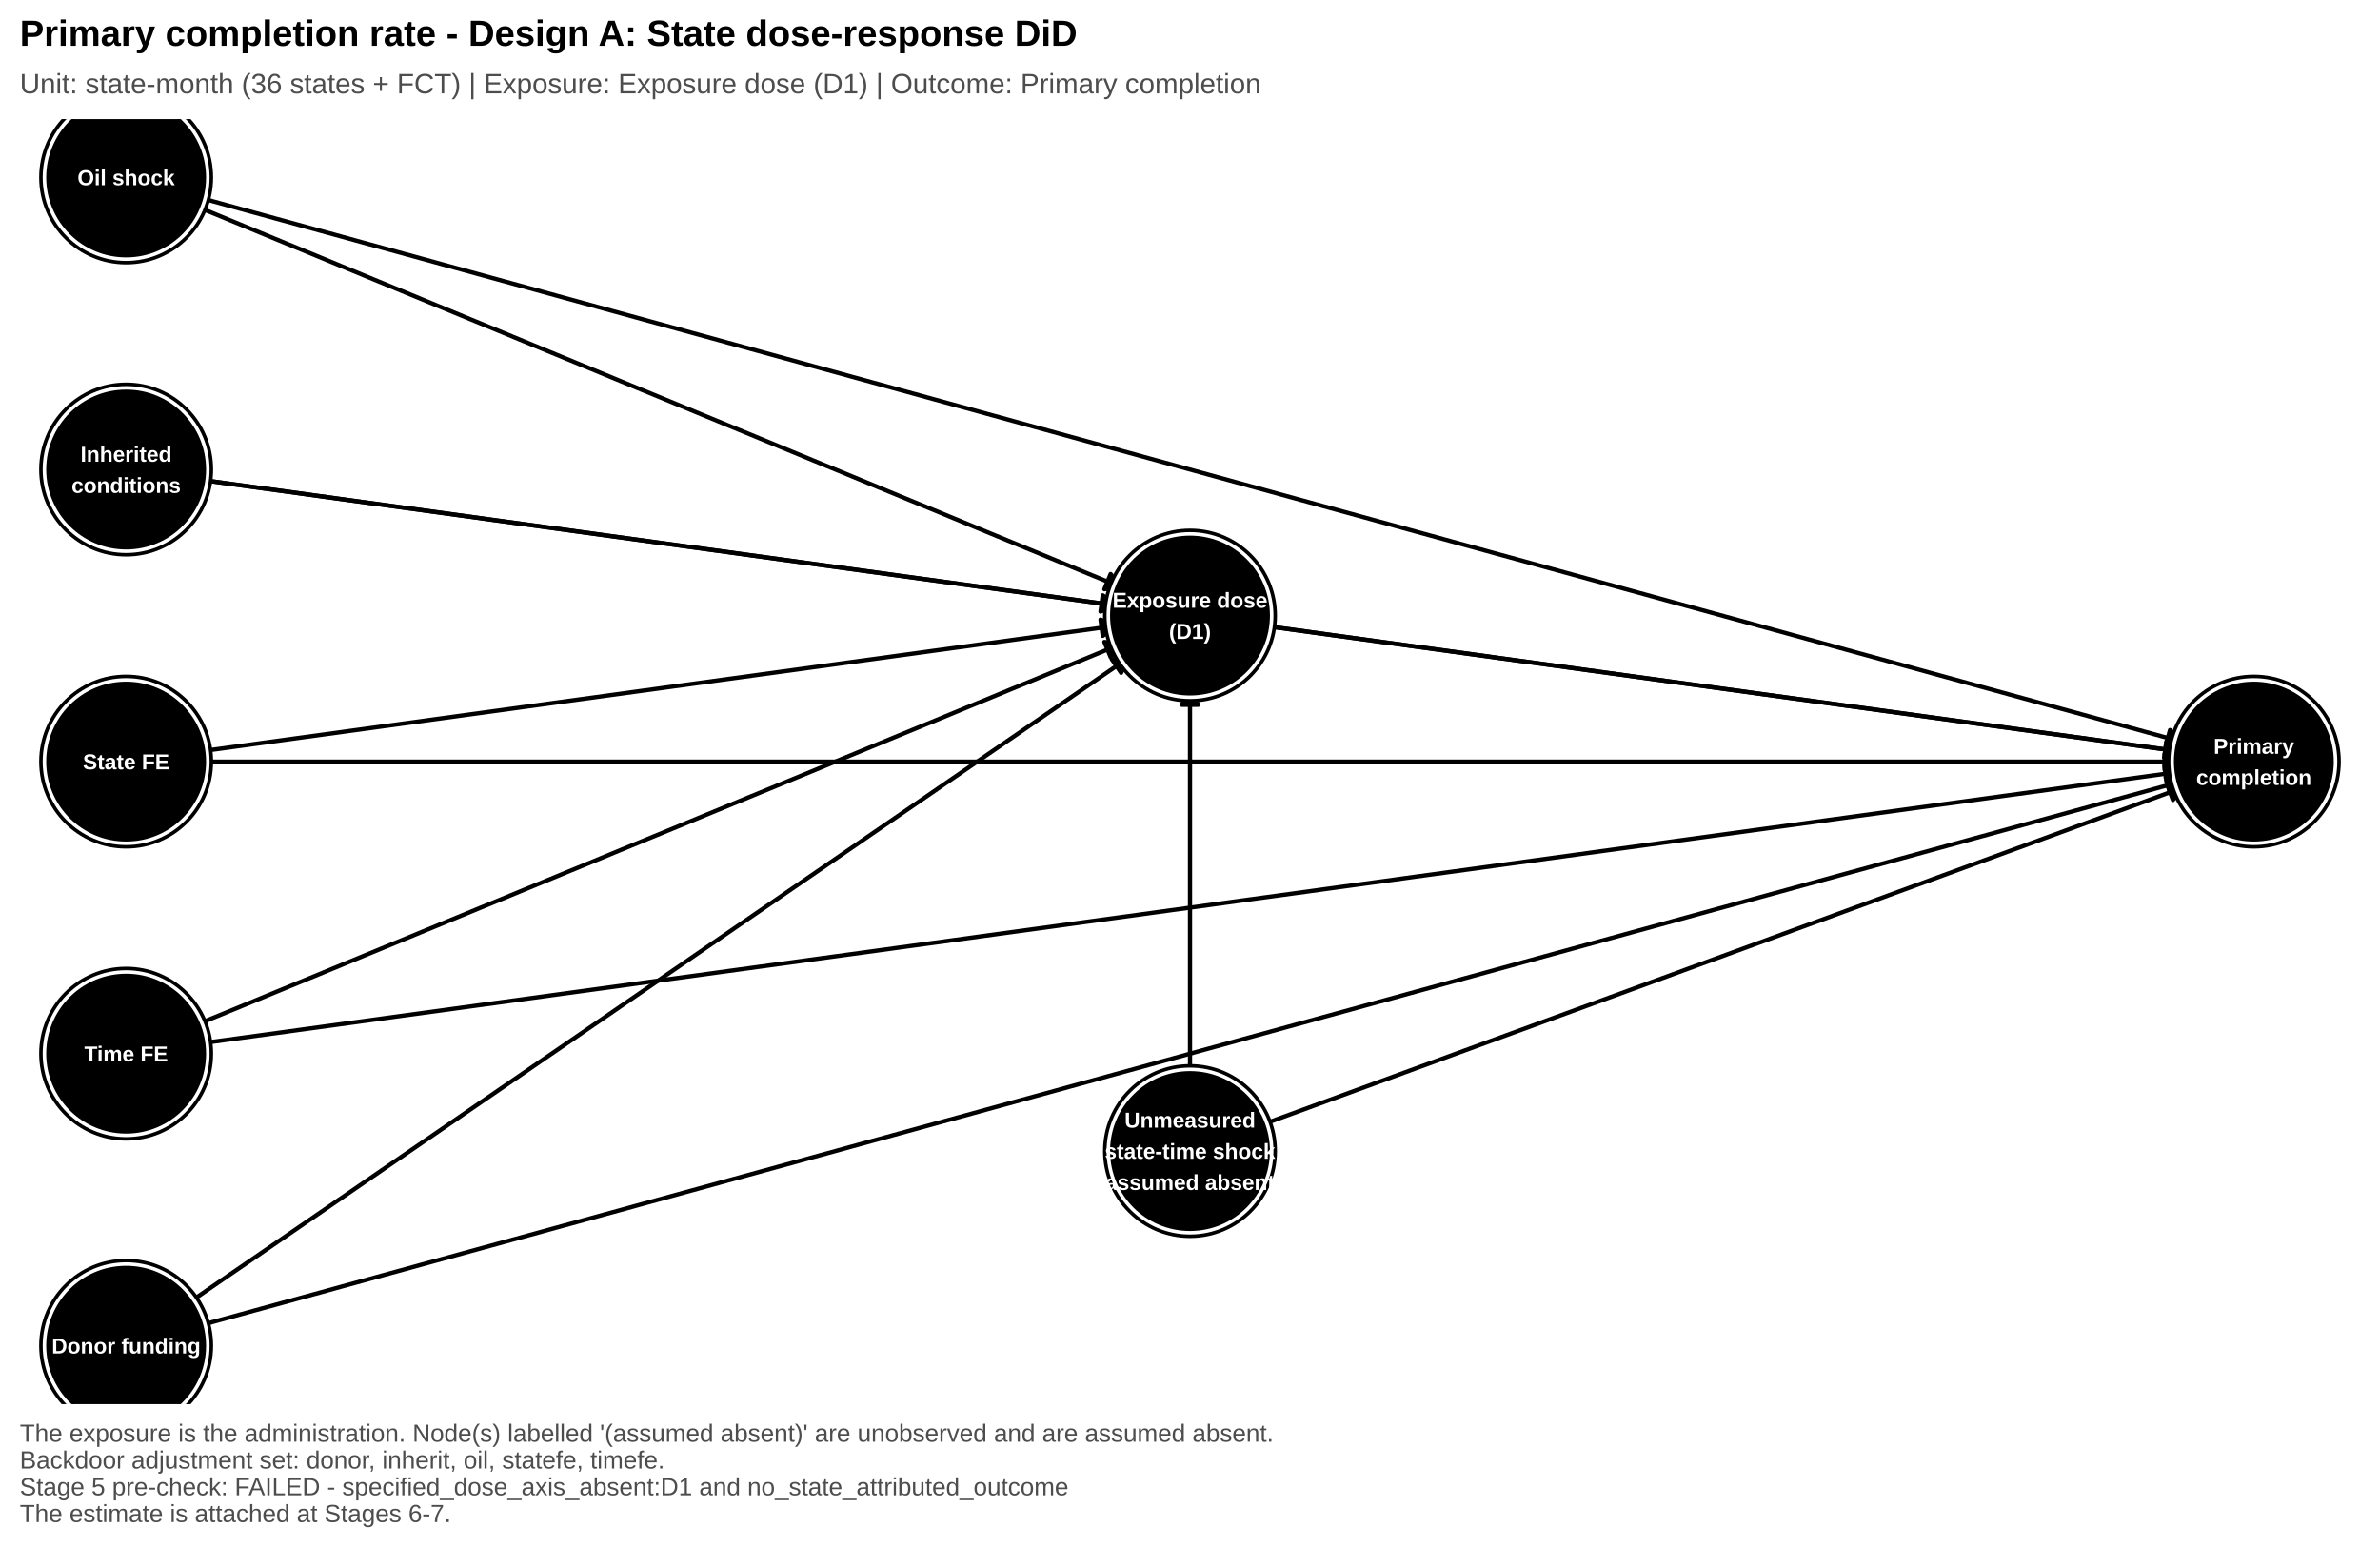
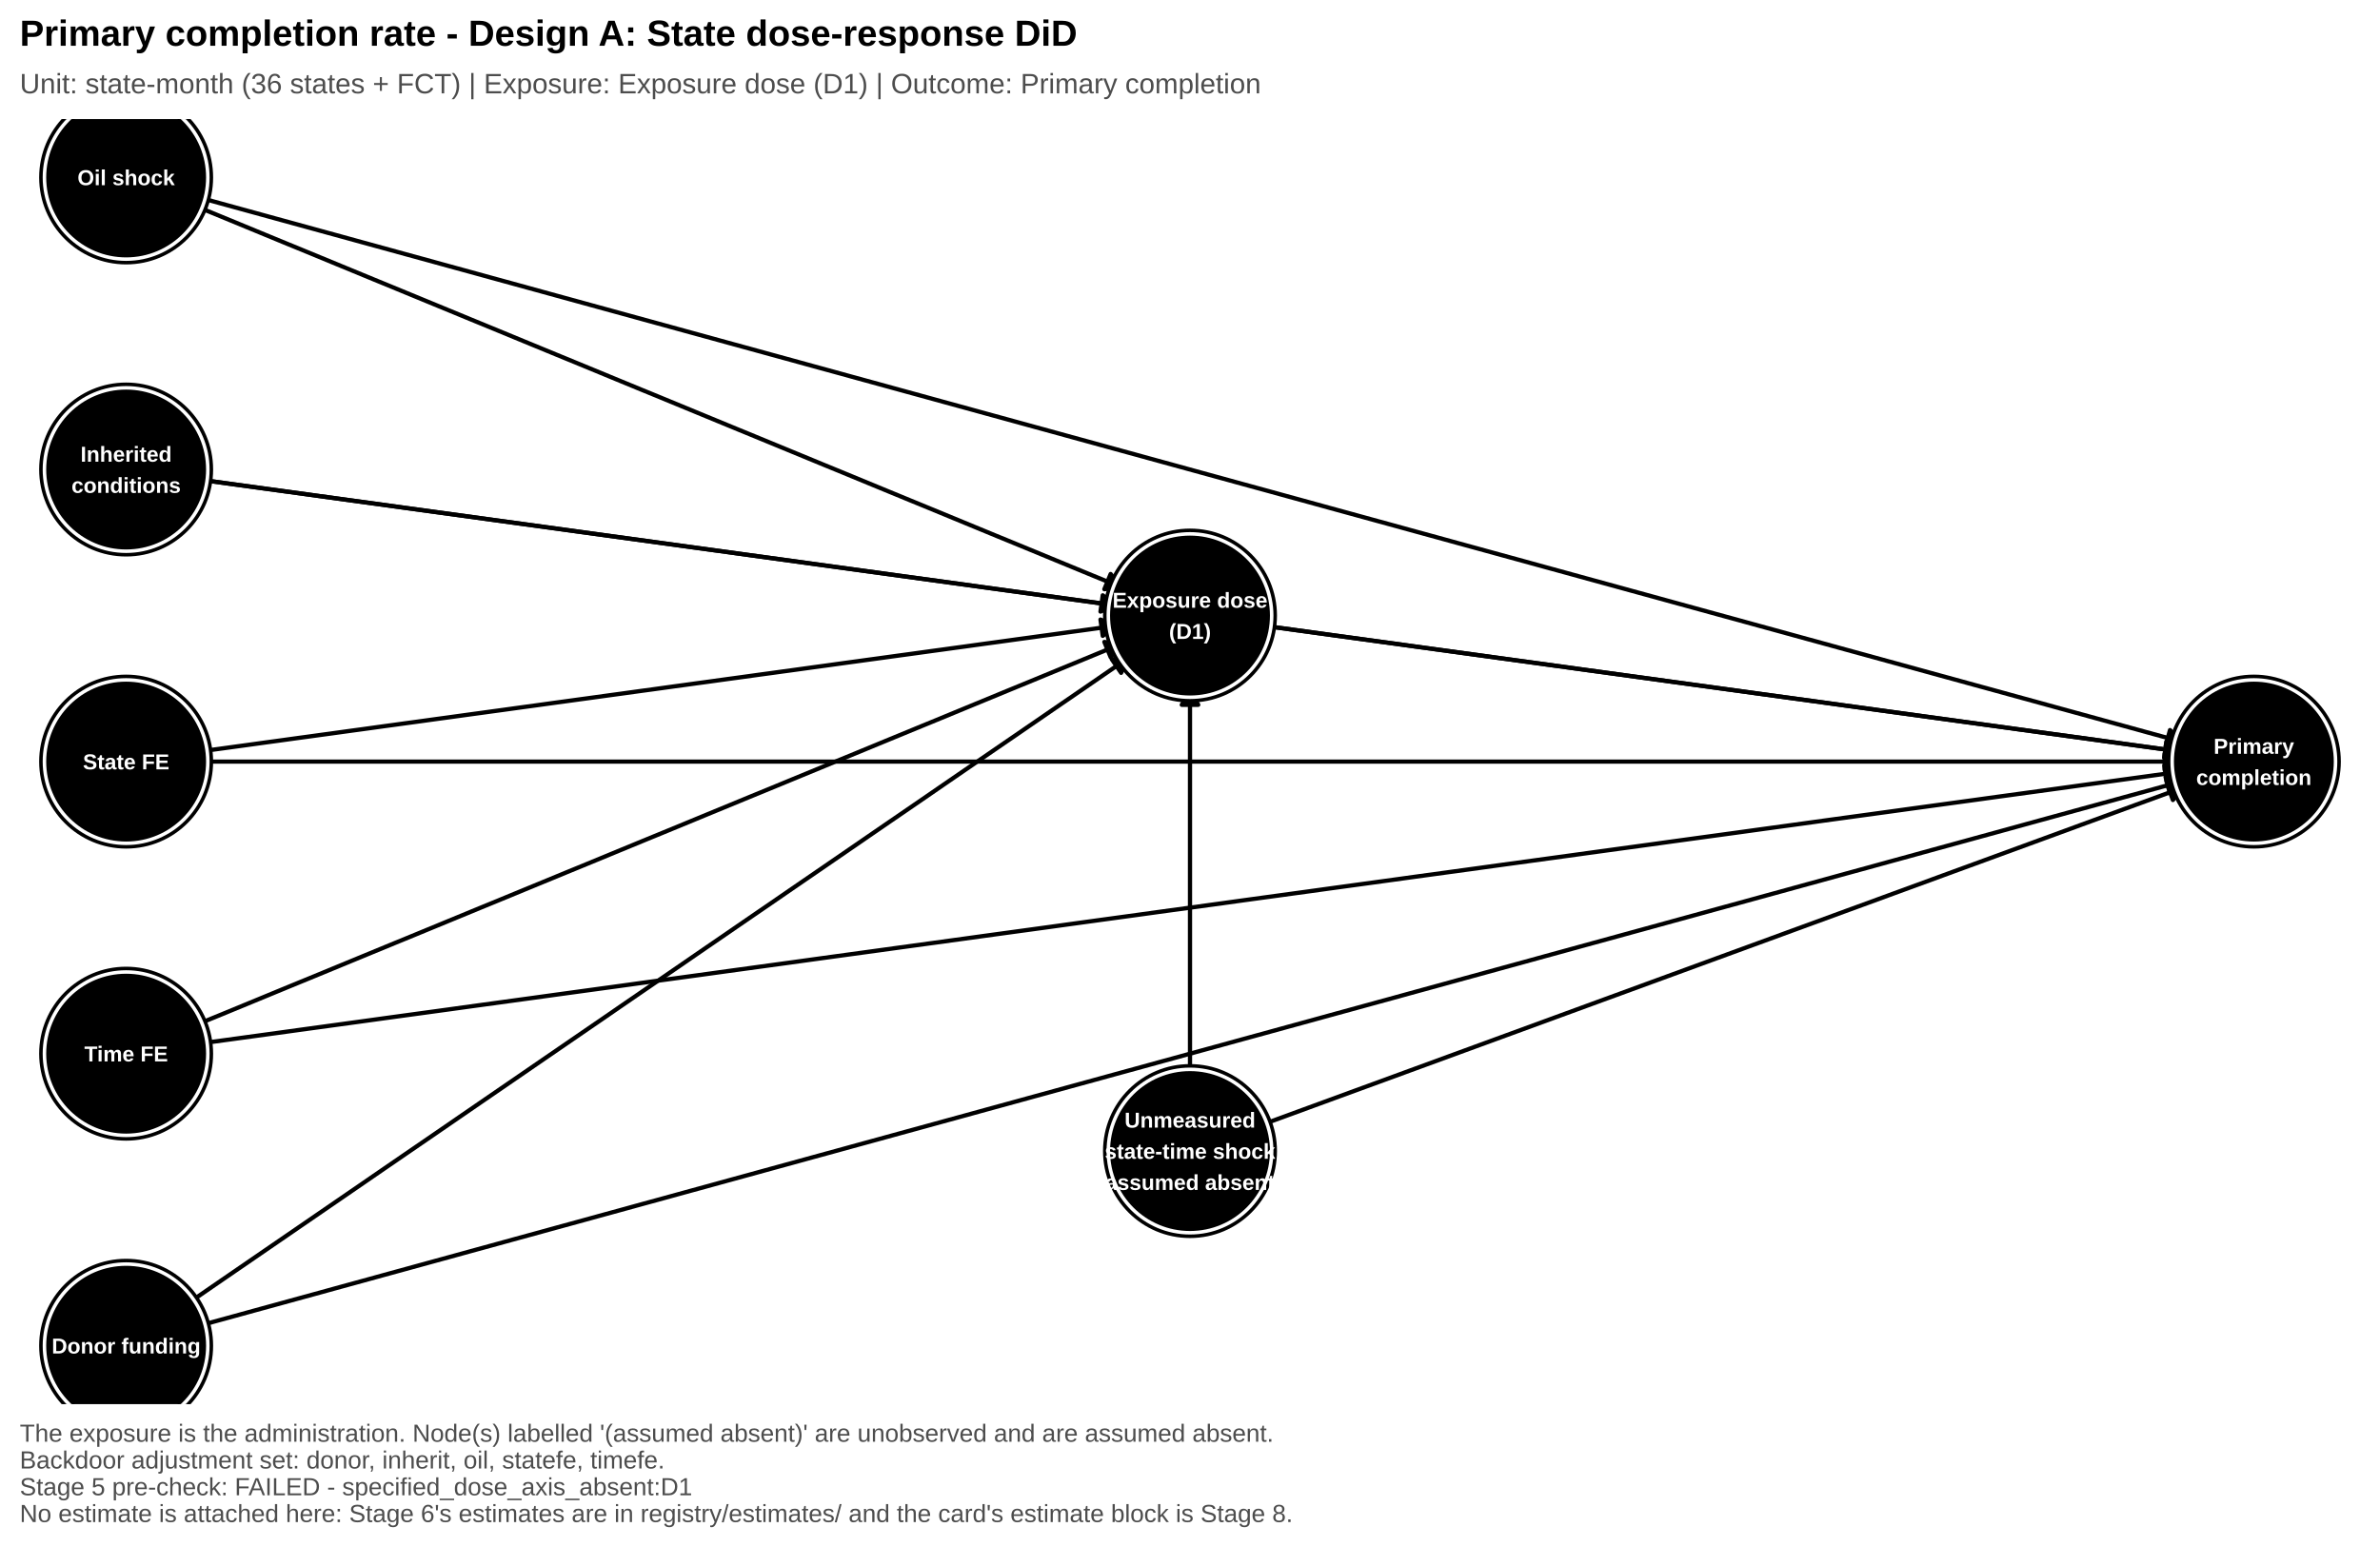
<svg xmlns="http://www.w3.org/2000/svg" width="720.00pt" height="468.00pt" viewBox="0 0 720.00 468.00">
  <g class="svglite">
    <defs>
      <style type="text/css">
    .svglite line, .svglite polyline, .svglite polygon, .svglite path, .svglite rect, .svglite circle {
      fill: none;
      stroke: #000000;
      stroke-linecap: round;
      stroke-linejoin: round;
      stroke-miterlimit: 10.00;
    }
    .svglite text {
      white-space: pre;
    }
    .svglite g.glyphgroup path {
      fill: inherit;
      stroke: none;
    }
  </style>
    </defs>
    <rect width="100%" height="100%" style="stroke: none; fill: #FFFFFF;" />
    <defs>
      <clipPath id="cpMC4wMHw3MjAuMDB8MC4wMHw0NjguMDA=">
        <rect x="0.00" y="0.00" width="720.00" height="468.00" />
      </clipPath>
    </defs>
    <g clip-path="url(#cpMC4wMHw3MjAuMDB8MC4wMHw0NjguMDA=)">
      <rect x="0.00" y="-0" width="720.00" height="468.00" style="stroke-width: 1.16; stroke: none; fill: #FFFFFF;" />
    </g>
    <defs>
      <clipPath id="cpNS45OHw3MTQuMDJ8MzYuMDF8NDI0Ljgw">
        <rect x="5.98" y="36.01" width="708.04" height="388.78" />
      </clipPath>
    </defs>
    <g clip-path="url(#cpNS45OHw3MTQuMDJ8MzYuMDF8NDI0Ljgw)">
      <polyline points="60.03,401.12 64.17,399.98 70.67,398.20 77.17,396.41 83.67,394.63 90.18,392.84 96.68,391.06 103.18,389.27 109.68,387.49 116.18,385.70 122.68,383.92 129.19,382.13 135.69,380.35 142.19,378.56 148.69,376.78 155.19,374.99 161.70,373.21 168.20,371.42 174.70,369.64 181.20,367.85 187.70,366.07 194.20,364.28 200.71,362.50 207.21,360.71 213.71,358.93 220.21,357.14 226.71,355.36 233.22,353.57 239.72,351.79 246.22,350.00 252.72,348.22 259.22,346.43 265.72,344.65 272.23,342.86 278.73,341.08 285.23,339.29 291.73,337.51 298.23,335.72 304.73,333.94 311.24,332.15 317.74,330.37 324.24,328.58 330.74,326.80 337.24,325.01 343.75,323.23 350.25,321.44 356.75,319.66 363.25,317.87 369.75,316.09 376.25,314.30 382.76,312.52 389.26,310.73 395.76,308.95 402.26,307.16 408.76,305.38 415.27,303.59 421.77,301.81 428.27,300.02 434.77,298.24 441.27,296.45 447.77,294.67 454.28,292.88 460.78,291.10 467.28,289.31 473.78,287.53 480.28,285.74 486.78,283.96 493.29,282.17 499.79,280.39 506.29,278.60 512.79,276.82 519.29,275.03 525.80,273.25 532.30,271.46 538.80,269.68 545.30,267.89 551.80,266.11 558.30,264.32 564.81,262.54 571.31,260.75 577.81,258.97 584.31,257.18 590.81,255.40 597.32,253.61 603.82,251.83 610.32,250.04 616.82,248.25 623.32,246.47 629.82,244.68 636.33,242.90 642.83,241.11 649.33,239.33 655.83,237.54 659.97,236.41 " style="stroke-width: 1.28; stroke-linecap: butt;" />
      <polygon points="656.47,239.95 659.97,236.41 655.15,235.15 " style="stroke-width: 1.28; stroke-linecap: butt; fill: #000000;" />
      <polyline points="56.86,394.29 57.67,393.74 60.92,391.51 64.17,389.27 67.42,387.04 70.67,384.81 73.92,382.58 77.17,380.35 80.42,378.12 83.67,375.89 86.92,373.66 90.18,371.42 93.43,369.19 96.68,366.96 99.93,364.73 103.18,362.50 106.43,360.27 109.68,358.04 112.93,355.80 116.18,353.57 119.43,351.34 122.68,349.11 125.94,346.88 129.19,344.65 132.44,342.42 135.69,340.19 138.94,337.95 142.19,335.72 145.44,333.49 148.69,331.26 151.94,329.03 155.19,326.80 158.44,324.57 161.70,322.33 164.95,320.10 168.20,317.87 171.45,315.64 174.70,313.41 177.95,311.18 181.20,308.95 184.45,306.72 187.70,304.48 190.95,302.25 194.20,300.02 197.46,297.79 200.71,295.56 203.96,293.33 207.21,291.10 210.46,288.86 213.71,286.63 216.96,284.40 220.21,282.17 223.46,279.94 226.71,277.71 229.96,275.48 233.22,273.25 236.47,271.01 239.72,268.78 242.97,266.55 246.22,264.32 249.47,262.09 252.72,259.86 255.97,257.63 259.22,255.40 262.47,253.16 265.72,250.93 268.97,248.70 272.23,246.47 275.48,244.24 278.73,242.01 281.98,239.78 285.23,237.54 288.48,235.31 291.73,233.08 294.98,230.85 298.23,228.62 301.48,226.39 304.73,224.16 307.99,221.93 311.24,219.69 314.49,217.46 317.74,215.23 320.99,213.00 324.24,210.77 327.49,208.54 330.74,206.31 333.99,204.07 337.24,201.84 340.49,199.61 341.30,199.06 " style="stroke-width: 1.28; stroke-linecap: butt;" />
      <polygon points="339.16,203.55 341.30,199.06 336.34,199.44 " style="stroke-width: 1.28; stroke-linecap: butt; fill: #000000;" />
      <polyline points="382.47,189.31 382.76,189.35 386.01,189.79 389.26,190.24 392.51,190.69 395.76,191.13 399.01,191.58 402.26,192.03 405.51,192.47 408.76,192.92 412.01,193.36 415.27,193.81 418.52,194.26 421.77,194.70 425.02,195.15 428.27,195.60 431.52,196.04 434.77,196.49 438.02,196.93 441.27,197.38 444.52,197.83 447.77,198.27 451.03,198.72 454.28,199.17 457.53,199.61 460.78,200.06 464.03,200.50 467.28,200.95 470.53,201.40 473.78,201.84 477.03,202.29 480.28,202.74 483.53,203.18 486.78,203.63 490.04,204.07 493.29,204.52 496.54,204.97 499.79,205.41 503.04,205.86 506.29,206.31 509.54,206.75 512.79,207.20 516.04,207.64 519.29,208.09 522.54,208.54 525.80,208.98 529.05,209.43 532.30,209.88 535.55,210.32 538.80,210.77 542.05,211.22 545.30,211.66 548.55,212.11 551.80,212.55 555.05,213.00 558.30,213.45 561.56,213.89 564.81,214.34 568.06,214.79 571.31,215.23 574.56,215.68 577.81,216.12 581.06,216.57 584.31,217.02 587.56,217.46 590.81,217.91 594.06,218.36 597.32,218.80 600.57,219.25 603.82,219.69 607.07,220.14 610.32,220.59 613.57,221.03 616.82,221.48 620.07,221.93 623.32,222.37 626.57,222.82 629.82,223.26 633.08,223.71 636.33,224.16 639.58,224.60 642.83,225.05 646.08,225.50 649.33,225.94 652.58,226.39 655.83,226.83 659.08,227.28 659.37,227.32 " style="stroke-width: 1.28; stroke-linecap: butt;" />
      <polygon points="654.76,229.20 659.37,227.32 655.44,224.27 " style="stroke-width: 1.28; stroke-linecap: butt; fill: #000000;" />
      <polyline points="60.63,145.13 64.17,145.61 70.67,146.51 77.17,147.40 83.67,148.29 90.18,149.18 96.68,150.08 103.18,150.97 109.68,151.86 116.18,152.75 122.68,153.65 129.19,154.54 135.69,155.43 142.19,156.32 148.69,157.22 155.19,158.11 161.70,159.00 168.20,159.89 174.70,160.79 181.20,161.68 187.70,162.57 194.20,163.46 200.71,164.36 207.21,165.25 213.71,166.14 220.21,167.03 226.71,167.93 233.22,168.82 239.72,169.71 246.22,170.61 252.72,171.50 259.22,172.39 265.72,173.28 272.23,174.18 278.73,175.07 285.23,175.96 291.73,176.85 298.23,177.75 304.73,178.64 311.24,179.53 317.74,180.42 324.24,181.32 330.74,182.21 337.24,183.10 343.75,183.99 350.25,184.89 356.75,185.78 363.25,186.67 369.75,187.56 376.25,188.46 382.76,189.35 389.26,190.24 395.76,191.13 402.26,192.03 408.76,192.92 415.27,193.81 421.77,194.70 428.27,195.60 434.77,196.49 441.27,197.38 447.77,198.27 454.28,199.17 460.78,200.06 467.28,200.95 473.78,201.84 480.28,202.74 486.78,203.63 493.29,204.52 499.79,205.41 506.29,206.31 512.79,207.20 519.29,208.09 525.80,208.98 532.30,209.88 538.80,210.77 545.30,211.66 551.80,212.55 558.30,213.45 564.81,214.34 571.31,215.23 577.81,216.12 584.31,217.02 590.81,217.91 597.32,218.80 603.82,219.69 610.32,220.59 616.82,221.48 623.32,222.37 629.82,223.26 636.33,224.16 642.83,225.05 649.33,225.94 655.83,226.83 659.37,227.32 " style="stroke-width: 1.28; stroke-linecap: butt;" />
      <polygon points="654.76,229.20 659.37,227.32 655.44,224.27 " style="stroke-width: 1.28; stroke-linecap: butt; fill: #000000;" />
      <polyline points="60.63,145.13 60.92,145.17 64.17,145.61 67.42,146.06 70.67,146.51 73.92,146.95 77.17,147.40 80.42,147.85 83.67,148.29 86.92,148.74 90.18,149.18 93.43,149.63 96.68,150.08 99.93,150.52 103.18,150.97 106.43,151.42 109.68,151.86 112.93,152.31 116.18,152.75 119.43,153.20 122.68,153.65 125.94,154.09 129.19,154.54 132.44,154.99 135.69,155.43 138.94,155.88 142.19,156.32 145.44,156.77 148.69,157.22 151.94,157.66 155.19,158.11 158.44,158.56 161.70,159.00 164.95,159.45 168.20,159.89 171.45,160.34 174.70,160.79 177.95,161.23 181.20,161.68 184.45,162.13 187.70,162.57 190.95,163.02 194.20,163.46 197.46,163.91 200.71,164.36 203.96,164.80 207.21,165.25 210.46,165.70 213.71,166.14 216.96,166.59 220.21,167.03 223.46,167.48 226.71,167.93 229.96,168.37 233.22,168.82 236.47,169.27 239.72,169.71 242.97,170.16 246.22,170.61 249.47,171.05 252.72,171.50 255.97,171.94 259.22,172.39 262.47,172.84 265.72,173.28 268.97,173.73 272.23,174.18 275.48,174.62 278.73,175.07 281.98,175.51 285.23,175.96 288.48,176.41 291.73,176.85 294.98,177.30 298.23,177.75 301.48,178.19 304.73,178.64 307.99,179.08 311.24,179.53 314.49,179.98 317.74,180.42 320.99,180.87 324.24,181.32 327.49,181.76 330.74,182.21 333.99,182.65 337.24,183.10 337.53,183.14 " style="stroke-width: 1.28; stroke-linecap: butt;" />
      <polygon points="332.92,185.02 337.53,183.14 333.60,180.09 " style="stroke-width: 1.28; stroke-linecap: butt; fill: #000000;" />
      <polyline points="60.03,59.69 64.17,60.82 70.67,62.61 77.17,64.39 83.67,66.18 90.18,67.96 96.68,69.75 103.18,71.53 109.68,73.32 116.18,75.10 122.68,76.89 129.19,78.67 135.69,80.46 142.19,82.24 148.69,84.03 155.19,85.81 161.70,87.60 168.20,89.39 174.70,91.17 181.20,92.96 187.70,94.74 194.20,96.53 200.71,98.31 207.21,100.10 213.71,101.88 220.21,103.67 226.71,105.45 233.22,107.24 239.72,109.02 246.22,110.81 252.72,112.59 259.22,114.38 265.72,116.16 272.23,117.95 278.73,119.73 285.23,121.52 291.73,123.30 298.23,125.09 304.73,126.87 311.24,128.66 317.74,130.44 324.24,132.23 330.74,134.01 337.24,135.80 343.75,137.58 350.25,139.37 356.75,141.15 363.25,142.94 369.75,144.72 376.25,146.51 382.76,148.29 389.26,150.08 395.76,151.86 402.26,153.65 408.76,155.43 415.27,157.22 421.77,159.00 428.27,160.79 434.77,162.57 441.27,164.36 447.77,166.14 454.28,167.93 460.78,169.71 467.28,171.50 473.78,173.28 480.28,175.07 486.78,176.85 493.29,178.64 499.79,180.42 506.29,182.21 512.79,183.99 519.29,185.78 525.80,187.56 532.30,189.35 538.80,191.13 545.30,192.92 551.80,194.70 558.30,196.49 564.81,198.27 571.31,200.06 577.81,201.84 584.31,203.63 590.81,205.41 597.32,207.20 603.82,208.98 610.32,210.77 616.82,212.55 623.32,214.34 629.82,216.12 636.33,217.91 642.83,219.69 649.33,221.48 655.83,223.26 659.97,224.40 " style="stroke-width: 1.28; stroke-linecap: butt;" />
      <polygon points="655.15,225.66 659.97,224.40 656.47,220.86 " style="stroke-width: 1.28; stroke-linecap: butt; fill: #000000;" />
      <polyline points="59.13,62.32 60.92,63.06 64.17,64.39 67.42,65.73 70.67,67.07 73.92,68.41 77.17,69.75 80.42,71.09 83.67,72.43 86.92,73.77 90.18,75.10 93.43,76.44 96.68,77.78 99.93,79.12 103.18,80.46 106.43,81.80 109.68,83.14 112.93,84.48 116.18,85.81 119.43,87.15 122.68,88.49 125.94,89.83 129.19,91.17 132.44,92.51 135.69,93.85 138.94,95.19 142.19,96.53 145.44,97.86 148.69,99.20 151.94,100.54 155.19,101.88 158.44,103.22 161.70,104.56 164.95,105.90 168.20,107.24 171.45,108.57 174.70,109.91 177.95,111.25 181.20,112.59 184.45,113.93 187.70,115.27 190.95,116.61 194.20,117.95 197.46,119.28 200.71,120.62 203.96,121.96 207.21,123.30 210.46,124.64 213.71,125.98 216.96,127.32 220.21,128.66 223.46,130.00 226.71,131.33 229.96,132.67 233.22,134.01 236.47,135.35 239.72,136.69 242.97,138.03 246.22,139.37 249.47,140.71 252.72,142.04 255.97,143.38 259.22,144.72 262.47,146.06 265.72,147.40 268.97,148.74 272.23,150.08 275.48,151.42 278.73,152.75 281.98,154.09 285.23,155.43 288.48,156.77 291.73,158.11 294.98,159.45 298.23,160.79 301.48,162.13 304.73,163.46 307.99,164.80 311.24,166.14 314.49,167.48 317.74,168.82 320.99,170.16 324.24,171.50 327.49,172.84 330.74,174.18 333.99,175.51 337.24,176.85 339.03,177.59 " style="stroke-width: 1.28; stroke-linecap: butt;" />
      <polygon points="334.09,178.25 339.03,177.59 335.99,173.64 " style="stroke-width: 1.28; stroke-linecap: butt; fill: #000000;" />
      <polyline points="60.84,230.40 64.17,230.40 70.67,230.40 77.17,230.40 83.67,230.40 90.18,230.40 96.68,230.40 103.18,230.40 109.68,230.40 116.18,230.40 122.68,230.40 129.19,230.40 135.69,230.40 142.19,230.40 148.69,230.40 155.19,230.40 161.70,230.40 168.20,230.40 174.70,230.40 181.20,230.40 187.70,230.40 194.20,230.40 200.71,230.40 207.21,230.40 213.71,230.40 220.21,230.40 226.71,230.40 233.22,230.40 239.72,230.40 246.22,230.40 252.72,230.40 259.22,230.40 265.72,230.40 272.23,230.40 278.73,230.40 285.23,230.40 291.73,230.40 298.23,230.40 304.73,230.40 311.24,230.40 317.74,230.40 324.24,230.40 330.74,230.40 337.24,230.40 343.75,230.40 350.25,230.40 356.75,230.40 363.25,230.40 369.75,230.40 376.25,230.40 382.76,230.40 389.26,230.40 395.76,230.40 402.26,230.40 408.76,230.40 415.27,230.40 421.77,230.40 428.27,230.40 434.77,230.40 441.27,230.40 447.77,230.40 454.28,230.40 460.78,230.40 467.28,230.40 473.78,230.40 480.28,230.40 486.78,230.40 493.29,230.40 499.79,230.40 506.29,230.40 512.79,230.40 519.29,230.40 525.80,230.40 532.30,230.40 538.80,230.40 545.30,230.40 551.80,230.40 558.30,230.40 564.81,230.40 571.31,230.40 577.81,230.40 584.31,230.40 590.81,230.40 597.32,230.40 603.82,230.40 610.32,230.40 616.82,230.40 623.32,230.40 629.82,230.40 636.33,230.40 642.83,230.40 649.33,230.40 655.83,230.40 659.16,230.40 " style="stroke-width: 1.28; stroke-linecap: butt;" />
      <polygon points="654.85,232.90 659.16,230.40 654.85,227.91 " style="stroke-width: 1.28; stroke-linecap: butt; fill: #000000;" />
      <polyline points="60.63,227.32 60.92,227.28 64.17,226.83 67.42,226.39 70.67,225.94 73.92,225.50 77.17,225.05 80.42,224.60 83.67,224.16 86.92,223.71 90.18,223.26 93.43,222.82 96.68,222.37 99.93,221.93 103.18,221.48 106.43,221.03 109.68,220.59 112.93,220.14 116.18,219.69 119.43,219.25 122.68,218.80 125.94,218.36 129.19,217.91 132.44,217.46 135.69,217.02 138.94,216.57 142.19,216.12 145.44,215.68 148.69,215.23 151.94,214.79 155.19,214.34 158.44,213.89 161.70,213.45 164.95,213.00 168.20,212.55 171.45,212.11 174.70,211.66 177.95,211.22 181.20,210.77 184.45,210.32 187.70,209.88 190.95,209.43 194.20,208.98 197.46,208.54 200.71,208.09 203.96,207.64 207.21,207.20 210.46,206.75 213.71,206.31 216.96,205.86 220.21,205.41 223.46,204.97 226.71,204.52 229.96,204.07 233.22,203.63 236.47,203.18 239.72,202.74 242.97,202.29 246.22,201.84 249.47,201.40 252.72,200.95 255.97,200.50 259.22,200.06 262.47,199.61 265.72,199.17 268.97,198.72 272.23,198.27 275.48,197.83 278.73,197.38 281.98,196.93 285.23,196.49 288.48,196.04 291.73,195.60 294.98,195.15 298.23,194.70 301.48,194.26 304.73,193.81 307.99,193.36 311.24,192.92 314.49,192.47 317.74,192.03 320.99,191.58 324.24,191.13 327.49,190.69 330.74,190.24 333.99,189.79 337.24,189.35 337.53,189.31 " style="stroke-width: 1.28; stroke-linecap: butt;" />
      <polygon points="333.60,192.36 337.53,189.31 332.92,187.43 " style="stroke-width: 1.28; stroke-linecap: butt; fill: #000000;" />
      <polyline points="60.63,315.68 64.17,315.19 70.67,314.30 77.17,313.41 83.67,312.52 90.18,311.62 96.68,310.73 103.18,309.84 109.68,308.95 116.18,308.05 122.68,307.16 129.19,306.27 135.69,305.38 142.19,304.48 148.69,303.59 155.19,302.70 161.70,301.81 168.20,300.91 174.70,300.02 181.20,299.13 187.70,298.24 194.20,297.34 200.71,296.45 207.21,295.56 213.71,294.67 220.21,293.77 226.71,292.88 233.22,291.99 239.72,291.10 246.22,290.20 252.72,289.31 259.22,288.42 265.72,287.53 272.23,286.63 278.73,285.74 285.23,284.85 291.73,283.96 298.23,283.06 304.73,282.17 311.24,281.28 317.74,280.39 324.24,279.49 330.74,278.60 337.24,277.71 343.75,276.82 350.25,275.92 356.75,275.03 363.25,274.14 369.75,273.25 376.25,272.35 382.76,271.46 389.26,270.57 395.76,269.68 402.26,268.78 408.76,267.89 415.27,267.00 421.77,266.11 428.27,265.21 434.77,264.32 441.27,263.43 447.77,262.54 454.28,261.64 460.78,260.75 467.28,259.86 473.78,258.97 480.28,258.07 486.78,257.18 493.29,256.29 499.79,255.40 506.29,254.50 512.79,253.61 519.29,252.72 525.80,251.83 532.30,250.93 538.80,250.04 545.30,249.15 551.80,248.25 558.30,247.36 564.81,246.47 571.31,245.58 577.81,244.68 584.31,243.79 590.81,242.90 597.32,242.01 603.82,241.11 610.32,240.22 616.82,239.33 623.32,238.44 629.82,237.54 636.33,236.65 642.83,235.76 649.33,234.87 655.83,233.97 659.37,233.49 " style="stroke-width: 1.28; stroke-linecap: butt;" />
      <polygon points="655.44,236.54 659.37,233.49 654.76,231.61 " style="stroke-width: 1.28; stroke-linecap: butt; fill: #000000;" />
      <polyline points="59.13,310.13 60.92,309.39 64.17,308.05 67.42,306.72 70.67,305.38 73.92,304.04 77.17,302.70 80.42,301.36 83.67,300.02 86.92,298.68 90.18,297.34 93.43,296.01 96.68,294.67 99.93,293.33 103.18,291.99 106.43,290.65 109.68,289.31 112.93,287.97 116.18,286.63 119.43,285.29 122.68,283.96 125.94,282.62 129.19,281.28 132.44,279.94 135.69,278.60 138.94,277.26 142.19,275.92 145.44,274.58 148.69,273.25 151.94,271.91 155.19,270.57 158.44,269.23 161.70,267.89 164.95,266.55 168.20,265.21 171.45,263.87 174.70,262.54 177.95,261.20 181.20,259.86 184.45,258.52 187.70,257.18 190.95,255.84 194.20,254.50 197.46,253.16 200.71,251.83 203.96,250.49 207.21,249.15 210.46,247.81 213.71,246.47 216.96,245.13 220.21,243.79 223.46,242.45 226.71,241.11 229.96,239.78 233.22,238.44 236.47,237.10 239.72,235.76 242.97,234.42 246.22,233.08 249.47,231.74 252.72,230.40 255.97,229.07 259.22,227.73 262.47,226.39 265.72,225.05 268.97,223.71 272.23,222.37 275.48,221.03 278.73,219.69 281.98,218.36 285.23,217.02 288.48,215.68 291.73,214.34 294.98,213.00 298.23,211.66 301.48,210.32 304.73,208.98 307.99,207.64 311.24,206.31 314.49,204.97 317.74,203.63 320.99,202.29 324.24,200.95 327.49,199.61 330.74,198.27 333.99,196.93 337.24,195.60 339.03,194.86 " style="stroke-width: 1.28; stroke-linecap: butt;" />
      <polygon points="335.99,198.81 339.03,194.86 334.09,194.20 " style="stroke-width: 1.28; stroke-linecap: butt; fill: #000000;" />
      <polyline points="381.30,340.42 382.76,339.89 386.01,338.70 389.26,337.51 392.51,336.32 395.76,335.13 399.01,333.94 402.26,332.75 405.51,331.56 408.76,330.37 412.01,329.18 415.27,327.99 418.52,326.80 421.77,325.61 425.02,324.42 428.27,323.23 431.52,322.04 434.77,320.85 438.02,319.66 441.27,318.47 444.52,317.28 447.77,316.09 451.03,314.90 454.28,313.71 457.53,312.52 460.78,311.33 464.03,310.14 467.28,308.95 470.53,307.76 473.78,306.57 477.03,305.38 480.28,304.19 483.53,303.00 486.78,301.81 490.04,300.62 493.29,299.43 496.54,298.24 499.79,297.05 503.04,295.86 506.29,294.67 509.54,293.48 512.79,292.29 516.04,291.10 519.29,289.91 522.54,288.72 525.80,287.53 529.05,286.34 532.30,285.15 535.55,283.96 538.80,282.77 542.05,281.58 545.30,280.39 548.55,279.20 551.80,278.01 555.05,276.82 558.30,275.63 561.56,274.44 564.81,273.25 568.06,272.06 571.31,270.87 574.56,269.68 577.81,268.49 581.06,267.30 584.31,266.11 587.56,264.92 590.81,263.73 594.06,262.54 597.32,261.35 600.57,260.16 603.82,258.97 607.07,257.78 610.32,256.59 613.57,255.40 616.82,254.21 620.07,253.02 623.32,251.83 626.57,250.64 629.82,249.44 633.08,248.25 636.33,247.06 639.58,245.87 642.83,244.68 646.08,243.49 649.33,242.30 652.58,241.11 655.83,239.92 659.08,238.73 660.54,238.20 " style="stroke-width: 1.28; stroke-linecap: butt;" />
      <polygon points="657.35,242.02 660.54,238.20 655.64,237.34 " style="stroke-width: 1.28; stroke-linecap: butt; fill: #000000;" />
      <polyline points="360.00,325.54 360.00,325.31 360.00,323.67 360.00,322.04 360.00,320.40 360.00,318.76 360.00,317.13 360.00,315.49 360.00,313.86 360.00,312.22 360.00,310.58 360.00,308.95 360.00,307.31 360.00,305.67 360.00,304.04 360.00,302.40 360.00,300.77 360.00,299.13 360.00,297.49 360.00,295.86 360.00,294.22 360.00,292.58 360.00,290.95 360.00,289.31 360.00,287.67 360.00,286.04 360.00,284.40 360.00,282.77 360.00,281.13 360.00,279.49 360.00,277.86 360.00,276.22 360.00,274.58 360.00,272.95 360.00,271.31 360.00,269.68 360.00,268.04 360.00,266.40 360.00,264.77 360.00,263.13 360.00,261.49 360.00,259.86 360.00,258.22 360.00,256.59 360.00,254.95 360.00,253.31 360.00,251.68 360.00,250.04 360.00,248.40 360.00,246.77 360.00,245.13 360.00,243.49 360.00,241.86 360.00,240.22 360.00,238.59 360.00,236.95 360.00,235.31 360.00,233.68 360.00,232.04 360.00,230.40 360.00,228.77 360.00,227.13 360.00,225.50 360.00,223.86 360.00,222.22 360.00,220.59 360.00,218.95 360.00,217.31 360.00,215.68 360.00,214.04 360.00,212.41 360.00,210.77 360.00,209.13 360.00,208.90 " style="stroke-width: 1.28; stroke-linecap: butt;" />
      <polygon points="362.49,213.22 360.00,208.90 357.51,213.22 " style="stroke-width: 1.28; stroke-linecap: butt; fill: #000000;" />
      <circle cx="681.84" cy="230.40" r="25.96" style="stroke-width: 0.71; fill: #000000;" />
      <circle cx="38.16" cy="407.12" r="25.96" style="stroke-width: 0.71; fill: #000000;" />
      <circle cx="360.00" cy="186.22" r="25.96" style="stroke-width: 0.71; fill: #000000;" />
      <circle cx="38.16" cy="142.04" r="25.96" style="stroke-width: 0.71; fill: #000000;" />
      <circle cx="38.16" cy="53.68" r="25.96" style="stroke-width: 0.71; fill: #000000;" />
      <circle cx="38.16" cy="230.40" r="25.96" style="stroke-width: 0.71; fill: #000000;" />
      <circle cx="38.16" cy="318.76" r="25.96" style="stroke-width: 0.71; fill: #000000;" />
      <circle cx="360.00" cy="348.22" r="25.96" style="stroke-width: 0.71; fill: #000000;" />
      <circle cx="681.84" cy="230.40" r="24.89" style="stroke-width: 0.71; stroke: #FFFFFF; fill: #FFFFFF;" />
      <circle cx="38.16" cy="407.12" r="24.89" style="stroke-width: 0.71; stroke: #FFFFFF; fill: #FFFFFF;" />
      <circle cx="360.00" cy="186.22" r="24.89" style="stroke-width: 0.71; stroke: #FFFFFF; fill: #FFFFFF;" />
      <circle cx="38.16" cy="142.04" r="24.89" style="stroke-width: 0.71; stroke: #FFFFFF; fill: #FFFFFF;" />
      <circle cx="38.16" cy="53.68" r="24.89" style="stroke-width: 0.71; stroke: #FFFFFF; fill: #FFFFFF;" />
      <circle cx="38.16" cy="230.40" r="24.89" style="stroke-width: 0.71; stroke: #FFFFFF; fill: #FFFFFF;" />
      <circle cx="38.16" cy="318.76" r="24.89" style="stroke-width: 0.71; stroke: #FFFFFF; fill: #FFFFFF;" />
      <circle cx="360.00" cy="348.22" r="24.89" style="stroke-width: 0.71; stroke: #FFFFFF; fill: #FFFFFF;" />
      <circle cx="681.84" cy="230.40" r="23.83" style="stroke-width: 0.71; fill: #000000;" />
      <circle cx="38.16" cy="407.12" r="23.83" style="stroke-width: 0.71; fill: #000000;" />
      <circle cx="360.00" cy="186.22" r="23.83" style="stroke-width: 0.71; fill: #000000;" />
      <circle cx="38.16" cy="142.04" r="23.83" style="stroke-width: 0.71; fill: #000000;" />
      <circle cx="38.16" cy="53.68" r="23.83" style="stroke-width: 0.71; fill: #000000;" />
      <circle cx="38.16" cy="230.40" r="23.83" style="stroke-width: 0.71; fill: #000000;" />
      <circle cx="38.16" cy="318.76" r="23.83" style="stroke-width: 0.71; fill: #000000;" />
      <circle cx="360.00" cy="348.22" r="23.83" style="stroke-width: 0.71; fill: #000000;" />
      <text x="681.84" y="228.03" text-anchor="middle" style="font-size: 6.54px; font-weight: bold;fill: #FFFFFF; font-family: &quot;Arial&quot;;" textLength="24.33px" lengthAdjust="spacingAndGlyphs">Primary</text>
      <text x="681.84" y="237.46" text-anchor="middle" style="font-size: 6.54px; font-weight: bold;fill: #FFFFFF; font-family: &quot;Arial&quot;;" textLength="34.80px" lengthAdjust="spacingAndGlyphs">completion</text>
      <text x="38.16" y="409.46" text-anchor="middle" style="font-size: 6.54px; font-weight: bold;fill: #FFFFFF; font-family: &quot;Arial&quot;;" textLength="44.94px" lengthAdjust="spacingAndGlyphs">Donor funding</text>
      <text x="360.00" y="183.85" text-anchor="middle" style="font-size: 6.54px; font-weight: bold;fill: #FFFFFF; font-family: &quot;Arial&quot;;" textLength="46.77px" lengthAdjust="spacingAndGlyphs">Exposure dose</text>
      <text x="360.00" y="193.28" text-anchor="middle" style="font-size: 6.54px; font-weight: bold;fill: #FFFFFF; font-family: &quot;Arial&quot;;" textLength="12.69px" lengthAdjust="spacingAndGlyphs">(D1)</text>
      <text x="38.16" y="139.67" text-anchor="middle" style="font-size: 6.54px; font-weight: bold;fill: #FFFFFF; font-family: &quot;Arial&quot;;" textLength="27.55px" lengthAdjust="spacingAndGlyphs">Inherited</text>
      <text x="38.16" y="149.10" text-anchor="middle" style="font-size: 6.54px; font-weight: bold;fill: #FFFFFF; font-family: &quot;Arial&quot;;" textLength="32.97px" lengthAdjust="spacingAndGlyphs">conditions</text>
      <text x="38.16" y="56.02" text-anchor="middle" style="font-size: 6.54px; font-weight: bold;fill: #FFFFFF; font-family: &quot;Arial&quot;;" textLength="29.36px" lengthAdjust="spacingAndGlyphs">Oil shock</text>
      <text x="38.16" y="232.74" text-anchor="middle" style="font-size: 6.54px; font-weight: bold;fill: #FFFFFF; font-family: &quot;Arial&quot;;" textLength="26.11px" lengthAdjust="spacingAndGlyphs">State FE</text>
      <text x="38.16" y="321.10" text-anchor="middle" style="font-size: 6.54px; font-weight: bold;fill: #FFFFFF; font-family: &quot;Arial&quot;;" textLength="25.27px" lengthAdjust="spacingAndGlyphs">Time FE</text>
      <text x="360.00" y="341.13" text-anchor="middle" style="font-size: 6.54px; font-weight: bold;fill: #FFFFFF; font-family: &quot;Arial&quot;;" textLength="39.53px" lengthAdjust="spacingAndGlyphs">Unmeasured</text>
      <text x="360.00" y="350.56" text-anchor="middle" style="font-size: 6.54px; font-weight: bold;fill: #FFFFFF; font-family: &quot;Arial&quot;;" textLength="51.47px" lengthAdjust="spacingAndGlyphs">state-time shock</text>
      <text x="360.00" y="359.98" text-anchor="middle" style="font-size: 6.54px; font-weight: bold;fill: #FFFFFF; font-family: &quot;Arial&quot;;" textLength="55.45px" lengthAdjust="spacingAndGlyphs">(assumed absent)</text>
    </g>
    <g clip-path="url(#cpMC4wMHw3MjAuMDB8MC4wMHw0NjguMDA=)">
      <text x="5.98" y="28.24" style="font-size: 8.50px;fill: #4D4D4D; font-family: &quot;Arial&quot;;" textLength="385.06px" lengthAdjust="spacingAndGlyphs">Unit: state-month (36 states + FCT)  |  Exposure: Exposure dose (D1)  |  Outcome: Primary completion</text>
      <text x="5.98" y="13.85" style="font-size: 11.00px; font-weight: bold; font-family: &quot;Arial&quot;;" textLength="320.03px" lengthAdjust="spacingAndGlyphs">Primary completion rate - Design A: State dose-response DiD</text>
      <text x="5.98" y="436.15" style="font-size: 7.50px;fill: #4D4D4D; font-family: &quot;Arial&quot;;" textLength="379.33px" lengthAdjust="spacingAndGlyphs">The exposure is the administration. Node(s) labelled '(assumed absent)' are unobserved and are assumed absent.</text>
      <text x="5.98" y="444.25" style="font-size: 7.50px;fill: #4D4D4D; font-family: &quot;Arial&quot;;" textLength="195.05px" lengthAdjust="spacingAndGlyphs">Backdoor adjustment set: donor, inherit, oil, statefe, timefe.</text>
-       <text x="5.98" y="452.35" style="font-size: 7.50px;fill: #4D4D4D; font-family: &quot;Arial&quot;;" textLength="317.25px" lengthAdjust="spacingAndGlyphs">Stage 5 pre-check: FAILED - specified_dose_axis_absent:D1 and no_state_attributed_outcome</text>
-       <text x="5.98" y="460.45" style="font-size: 7.50px;fill: #4D4D4D; font-family: &quot;Arial&quot;;" textLength="130.44px" lengthAdjust="spacingAndGlyphs">The estimate is attached at Stages 6-7.</text>
+       <text x="5.98" y="452.35" style="font-size: 7.50px;fill: #4D4D4D; font-family: &quot;Arial&quot;;" textLength="203.44px" lengthAdjust="spacingAndGlyphs">Stage 5 pre-check: FAILED - specified_dose_axis_absent:D1</text>
+       <text x="5.98" y="460.45" style="font-size: 7.50px;fill: #4D4D4D; font-family: &quot;Arial&quot;;" textLength="385.05px" lengthAdjust="spacingAndGlyphs">No estimate is attached here: Stage 6's estimates are in registry/estimates/ and the card's estimate block is Stage 8.</text>
    </g>
  </g>
</svg>
